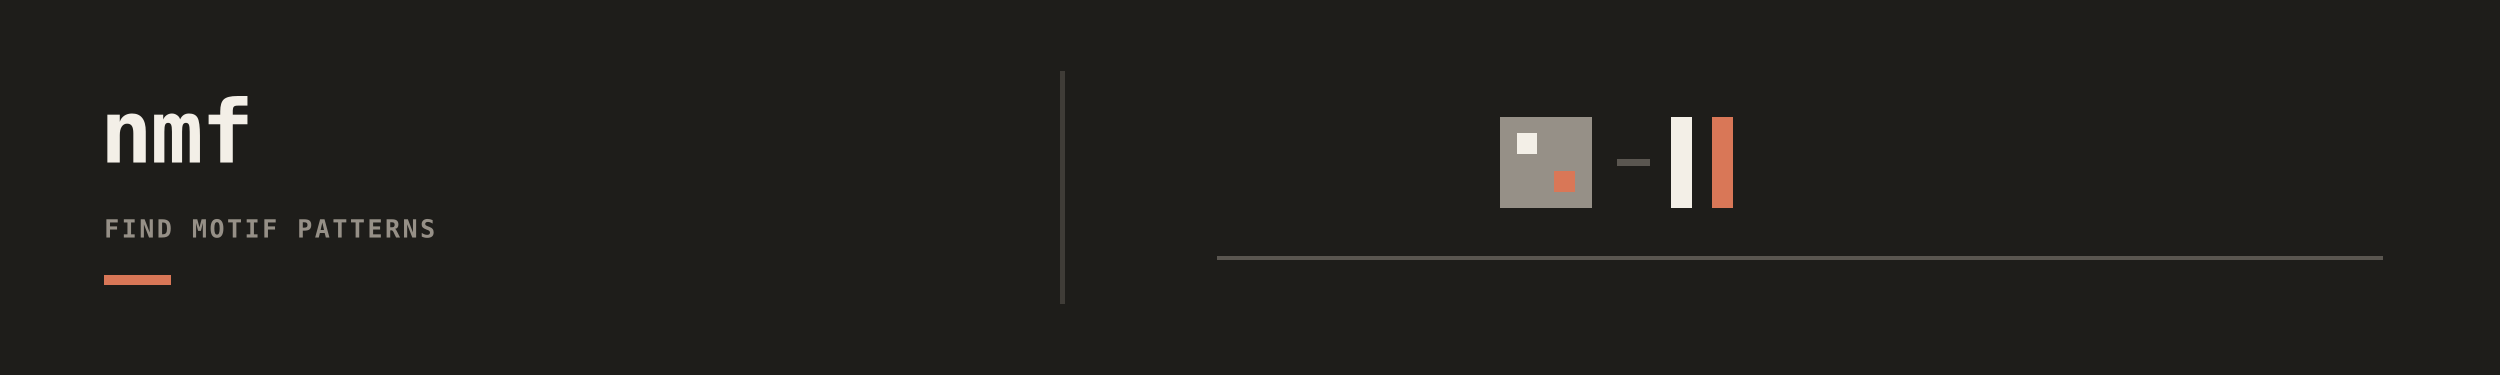
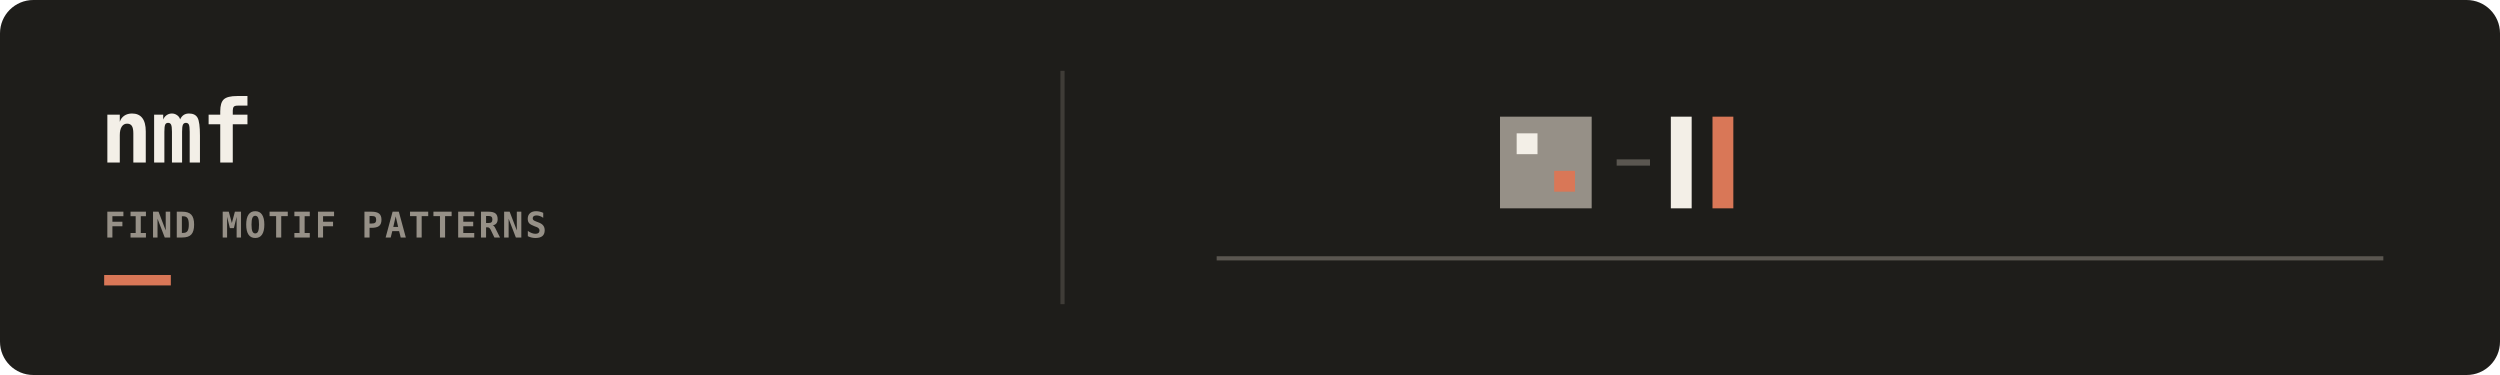
- <svg xmlns="http://www.w3.org/2000/svg" width="1200" height="180" viewBox="0 0 1200 180" fill="none" role="img" aria-labelledby="nmf-banner-title nmf-banner-description" shape-rendering="crispEdges">
-   <rect width="1200" height="180" fill="#1E1D1A" />
+ <svg xmlns="http://www.w3.org/2000/svg" width="1200" height="180" viewBox="0 0 1200 180" fill="none" role="img" aria-labelledby="nmf-banner-title nmf-banner-description" shape-rendering="geometricPrecision">
+   <rect width="1200" height="180" rx="16" fill="#1E1D1A" />
  <g font-family="Menlo, Monaco, Consolas, monospace">
    <text x="48" y="78" fill="#F3EFE7" font-size="42" font-weight="700" letter-spacing="-1">nmf</text>
-     <text x="50" y="114" fill="#969087" font-size="12" font-weight="700" letter-spacing="1.2">FIND MOTIF PATTERNS</text>
+     <text x="50" y="114" fill="#969087" font-size="17" font-weight="700" letter-spacing="1">FIND MOTIF PATTERNS</text>
    <rect x="50" y="132" width="32" height="5" fill="#D97757" />
  </g>
  <path d="M510 34V146" stroke="#3F3C37" stroke-width="2" />
  <path d="M584 124H1144" stroke="#5A5650" stroke-width="2" />
  <g transform="translate(720 48)">
    <rect x="0" y="8" width="44" height="44" fill="#969087" />
    <rect x="8" y="16" width="10" height="10" fill="#F3EFE7" />
    <rect x="26" y="34" width="10" height="10" fill="#D97757" />
    <path d="M56 30H72" stroke="#5A5650" stroke-width="3" fill="none" />
    <rect x="82" y="8" width="10" height="44" fill="#F3EFE7" />
    <rect x="102" y="8" width="10" height="44" fill="#D97757" />
  </g>
</svg>
